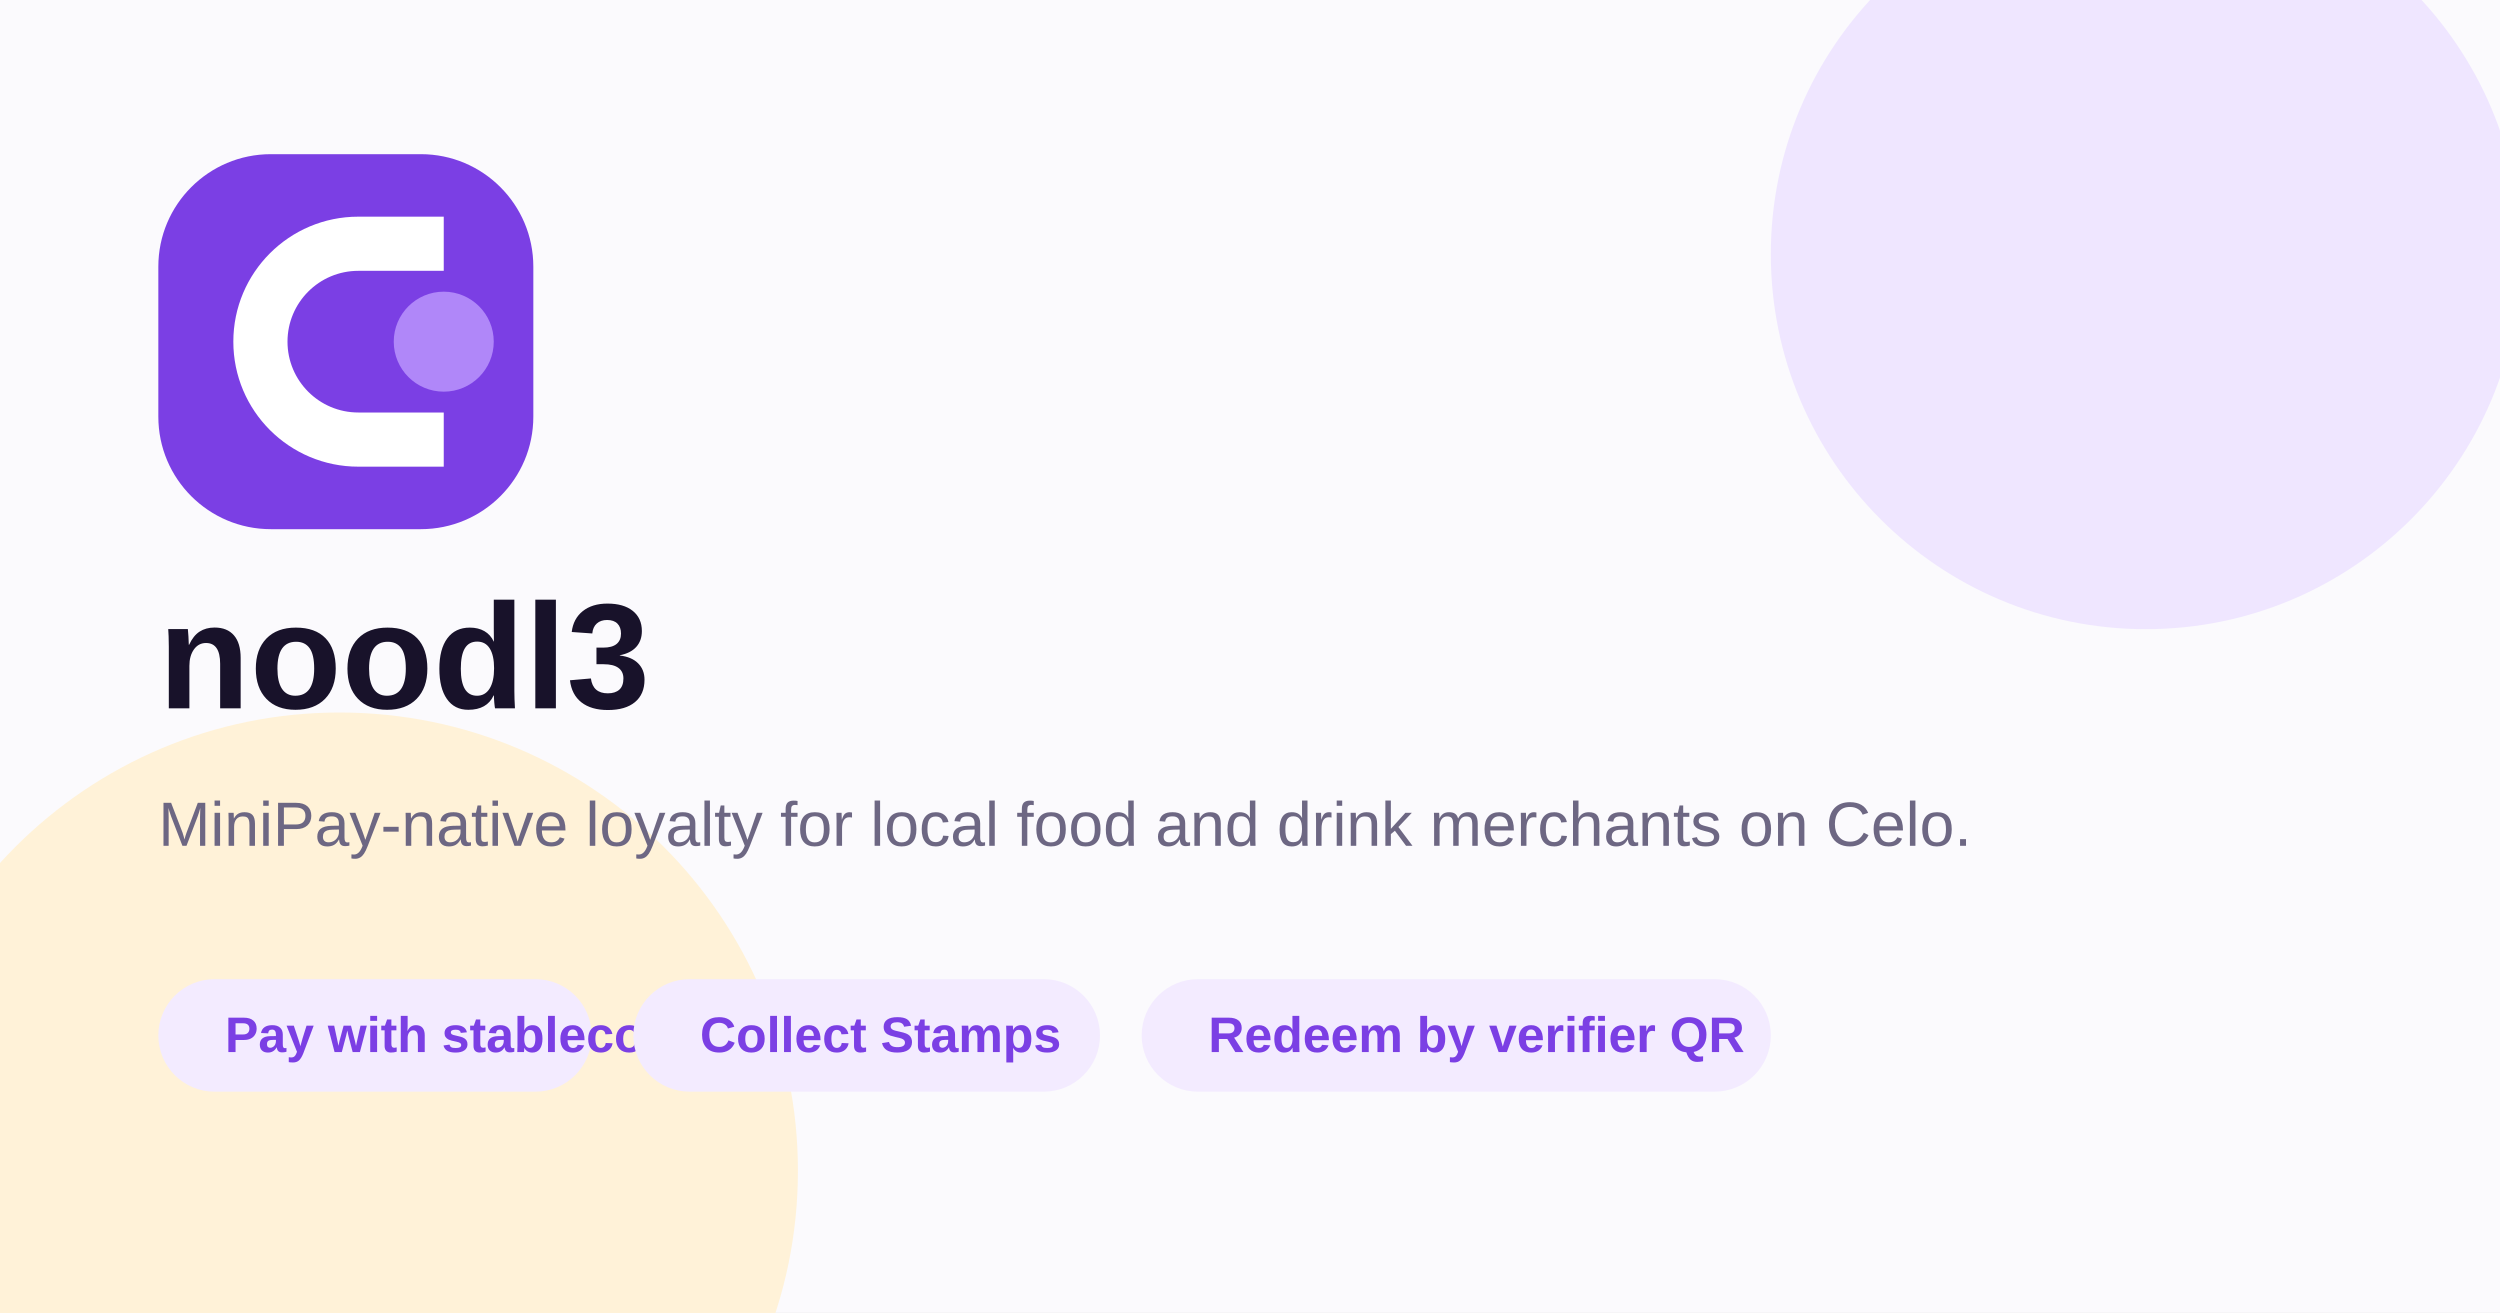
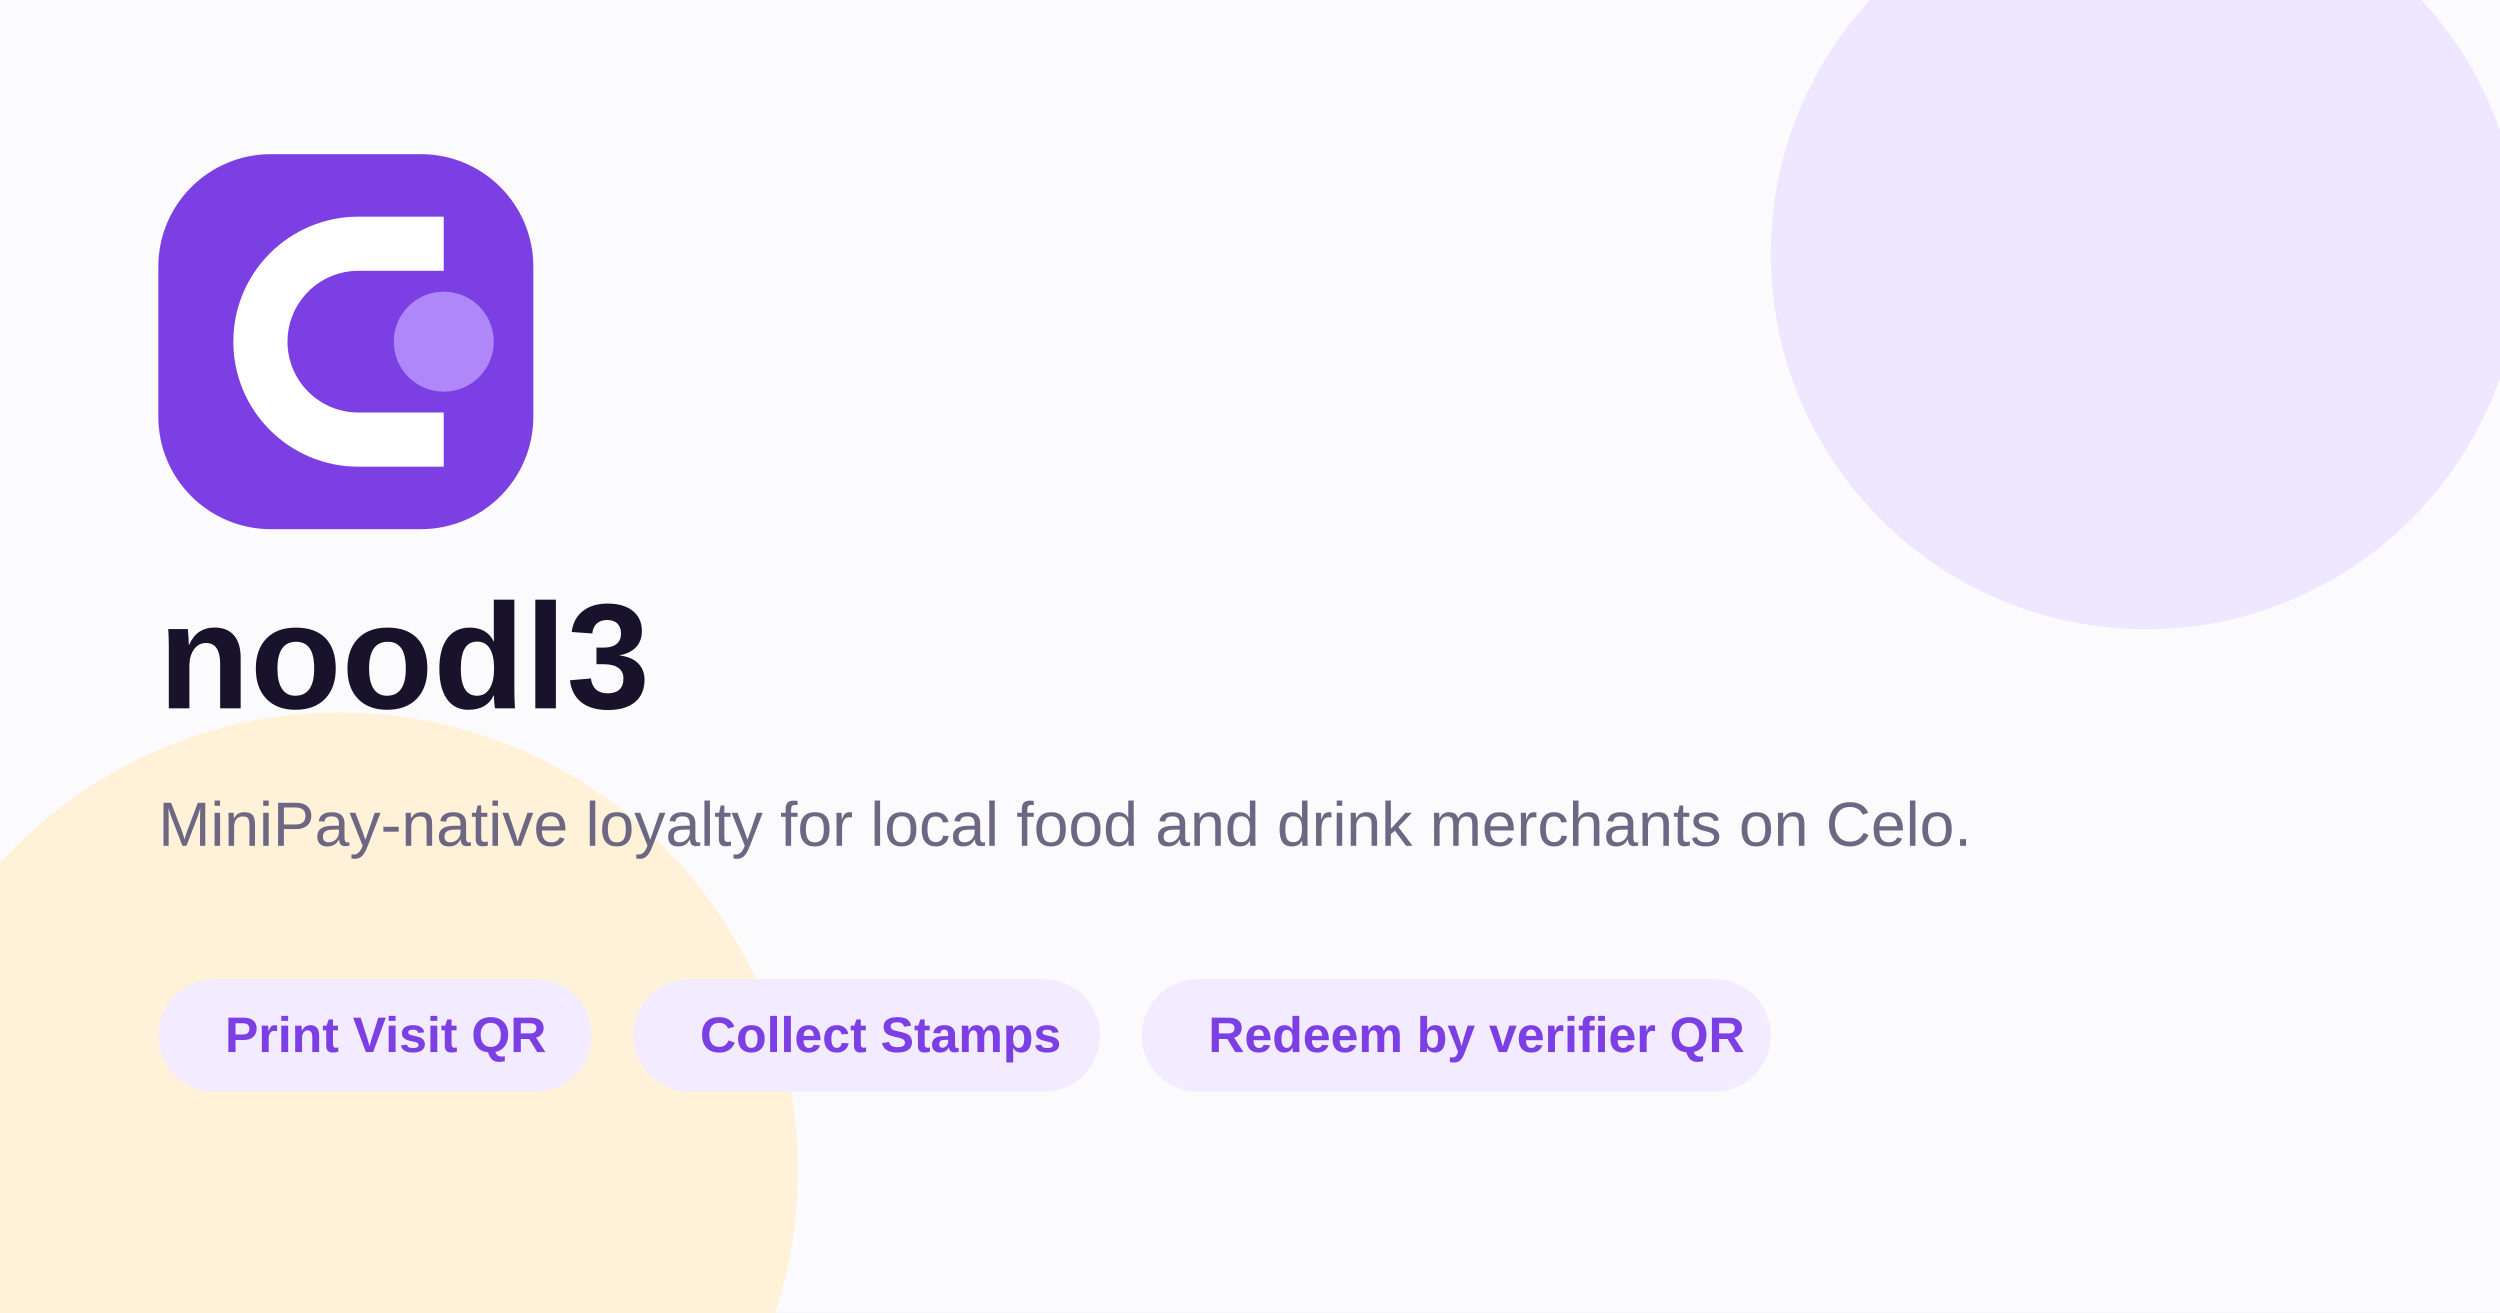
<svg xmlns="http://www.w3.org/2000/svg" width="1200" height="630" viewBox="0 0 1200 630" fill="none">
  <rect width="1200" height="630" fill="#FBFAFD" />
  <circle cx="1030" cy="122" r="180" fill="#EFE6FF" />
  <circle cx="163" cy="562" r="220" fill="#FFF2D8" />
  <rect x="76" y="74" width="180" height="180" rx="54" fill="#7B3FE4" />
  <path d="M112 164C112 130.863 138.863 104 172 104H213V130H172C153.222 130 138 145.222 138 164C138 182.778 153.222 198 172 198H213V224H172C138.863 224 112 197.137 112 164Z" fill="white" />
  <circle cx="213" cy="164" r="24" fill="#B087F9" />
  <text x="76" y="340" fill="#18122A" font-family="Arial, sans-serif" font-size="72" font-weight="700">noodl3</text>
  <text x="76" y="406" fill="#6D6783" font-family="Arial, sans-serif" font-size="30">MiniPay-native loyalty for local food and drink merchants on Celo.</text>
  <rect x="76" y="470" width="208" height="54" rx="27" fill="#F3EBFF" />
-   <text x="108" y="505" fill="#7B3FE4" font-family="Arial, sans-serif" font-size="24" font-weight="700">Pay with stablecoins</text>
+   <text x="108" y="505" fill="#7B3FE4" font-family="Arial, sans-serif" font-size="24" font-weight="700">Print Visit QR</text>
  <rect x="304" y="470" width="224" height="54" rx="27" fill="#F3EBFF" />
  <text x="336" y="505" fill="#7B3FE4" font-family="Arial, sans-serif" font-size="24" font-weight="700">Collect Stamps</text>
  <rect x="548" y="470" width="302" height="54" rx="27" fill="#F3EBFF" />
  <text x="580" y="505" fill="#7B3FE4" font-family="Arial, sans-serif" font-size="24" font-weight="700">Redeem by verifier QR</text>
</svg>
